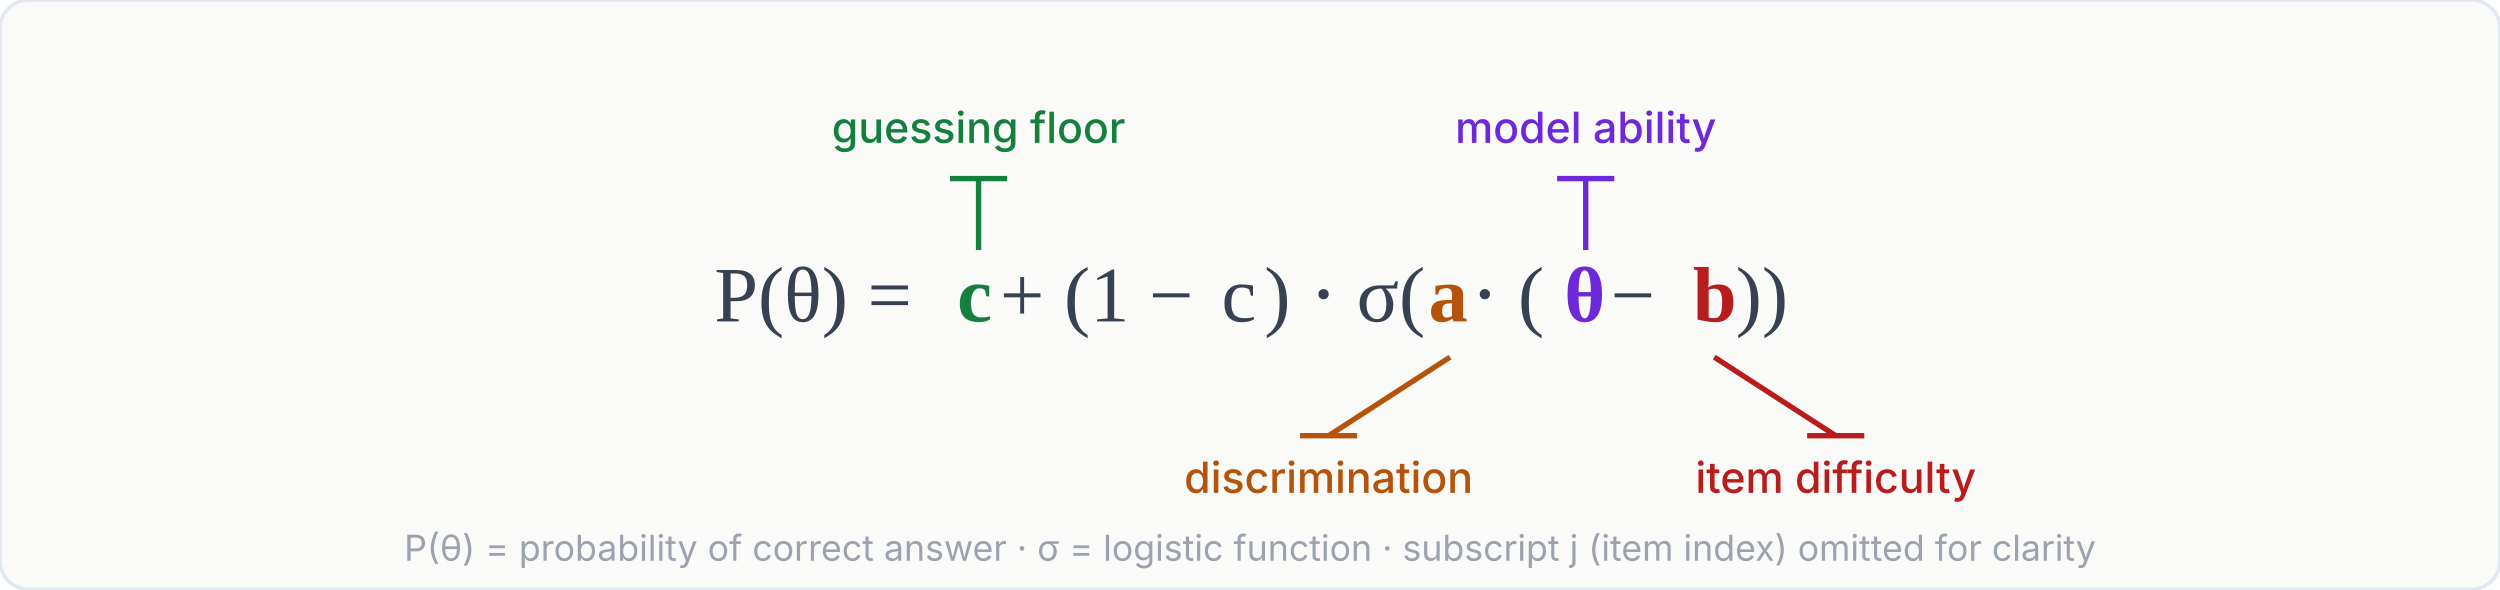
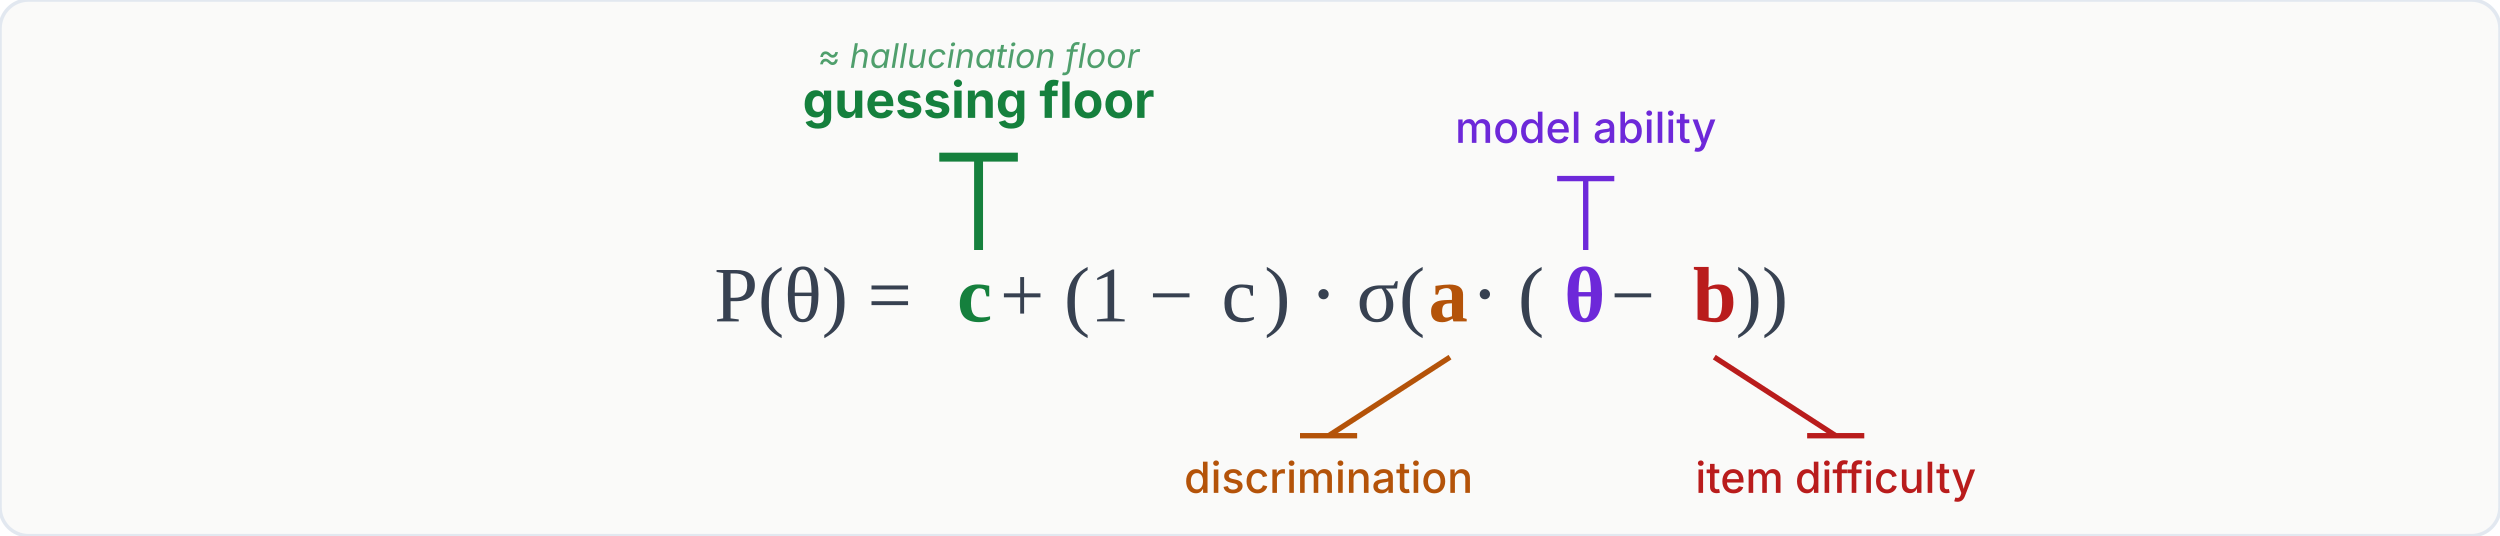
- <svg xmlns="http://www.w3.org/2000/svg" viewBox="0 0 700 165">
-   <rect width="700" height="165" fill="#fafaf9" rx="8" />
-   <rect width="700" height="165" fill="none" stroke="#e2e8f0" stroke-width="1" rx="8" />
+ <svg xmlns="http://www.w3.org/2000/svg" viewBox="0 0 700 150" role="img">
+   <rect width="700" height="150" fill="#fafaf9" rx="8" />
+   <rect width="700" height="150" fill="none" stroke="#e2e8f0" stroke-width="1" rx="8" />
  <text x="200" y="90" font-family="Georgia,'Times New Roman',serif" font-size="22" fill="#374151">P(θ) = </text>
  <text x="268" y="90" font-family="Georgia,'Times New Roman',serif" font-size="22" fill="#15803d" font-weight="bold">c</text>
  <text x="280" y="90" font-family="Georgia,'Times New Roman',serif" font-size="22" fill="#374151"> + (1 − </text>
  <text x="342" y="90" font-family="Georgia,'Times New Roman',serif" font-size="22" fill="#374151">c</text>
  <text x="354" y="90" font-family="Georgia,'Times New Roman',serif" font-size="22" fill="#374151">) ⋅ σ(</text>
  <text x="400" y="90" font-family="Georgia,'Times New Roman',serif" font-size="22" fill="#b45309" font-weight="bold">a</text>
  <text x="412" y="90" font-family="Georgia,'Times New Roman',serif" font-size="22" fill="#374151"> ⋅ (</text>
  <text x="438" y="90" font-family="Georgia,'Times New Roman',serif" font-size="22" fill="#6d28d9" font-weight="bold">θ</text>
  <text x="451" y="90" font-family="Georgia,'Times New Roman',serif" font-size="22" fill="#374151"> − </text>
  <text x="474" y="90" font-family="Georgia,'Times New Roman',serif" font-size="22" fill="#b91c1c" font-weight="bold">b</text>
  <text x="486" y="90" font-family="Georgia,'Times New Roman',serif" font-size="22" fill="#374151">))</text>
-   <line x1="274" y1="70" x2="274" y2="50" stroke="#15803d" stroke-width="1.5" />
-   <line x1="266" y1="50" x2="282" y2="50" stroke="#15803d" stroke-width="1.5" />
-   <text x="274" y="40" font-family="-apple-system,BlinkMacSystemFont,'Segoe UI',sans-serif" font-size="12" fill="#15803d" text-anchor="middle" font-weight="500">guessing floor</text>
+   <line x1="274" y1="70" x2="274" y2="44" stroke="#15803d" stroke-width="2.5" />
+   <line x1="263" y1="44" x2="285" y2="44" stroke="#15803d" stroke-width="2.5" />
+   <text x="274" y="33" font-family="Inter, system-ui, -apple-system, sans-serif" font-size="14" fill="#15803d" text-anchor="middle" font-weight="700">guessing floor</text>
+   <text x="274" y="19" font-family="Inter, system-ui, -apple-system, sans-serif" font-size="9.5" fill="#15803d" text-anchor="middle" font-style="italic" opacity="0.75">≈ hallucination floor</text>
  <line x1="444" y1="70" x2="444" y2="50" stroke="#6d28d9" stroke-width="1.5" />
  <line x1="436" y1="50" x2="452" y2="50" stroke="#6d28d9" stroke-width="1.5" />
-   <text x="444" y="40" font-family="-apple-system,BlinkMacSystemFont,'Segoe UI',sans-serif" font-size="12" fill="#6d28d9" text-anchor="middle" font-weight="500">model ability</text>
+   <text x="444" y="40" font-family="Inter, system-ui, -apple-system, sans-serif" font-size="12" fill="#6d28d9" text-anchor="middle" font-weight="500">model ability</text>
  <line x1="406" y1="100" x2="372" y2="122" stroke="#b45309" stroke-width="1.5" />
  <line x1="364" y1="122" x2="380" y2="122" stroke="#b45309" stroke-width="1.5" />
-   <text x="372" y="138" font-family="-apple-system,BlinkMacSystemFont,'Segoe UI',sans-serif" font-size="12" fill="#b45309" text-anchor="middle" font-weight="500">discrimination</text>
+   <text x="372" y="138" font-family="Inter, system-ui, -apple-system, sans-serif" font-size="12" fill="#b45309" text-anchor="middle" font-weight="500">discrimination</text>
  <line x1="480" y1="100" x2="514" y2="122" stroke="#b91c1c" stroke-width="1.5" />
  <line x1="506" y1="122" x2="522" y2="122" stroke="#b91c1c" stroke-width="1.5" />
-   <text x="514" y="138" font-family="-apple-system,BlinkMacSystemFont,'Segoe UI',sans-serif" font-size="12" fill="#b91c1c" text-anchor="middle" font-weight="500">item difficulty</text>
-   <text x="350" y="157" font-family="-apple-system,BlinkMacSystemFont,'Segoe UI',sans-serif" font-size="10" fill="#9ca3af" text-anchor="middle">
-     P(θ) = probability of correct answer · σ = logistic function · subscript j (item index) omitted for clarity
-   </text>
+   <text x="514" y="138" font-family="Inter, system-ui, -apple-system, sans-serif" font-size="12" fill="#b91c1c" text-anchor="middle" font-weight="500">item difficulty</text>
</svg>
